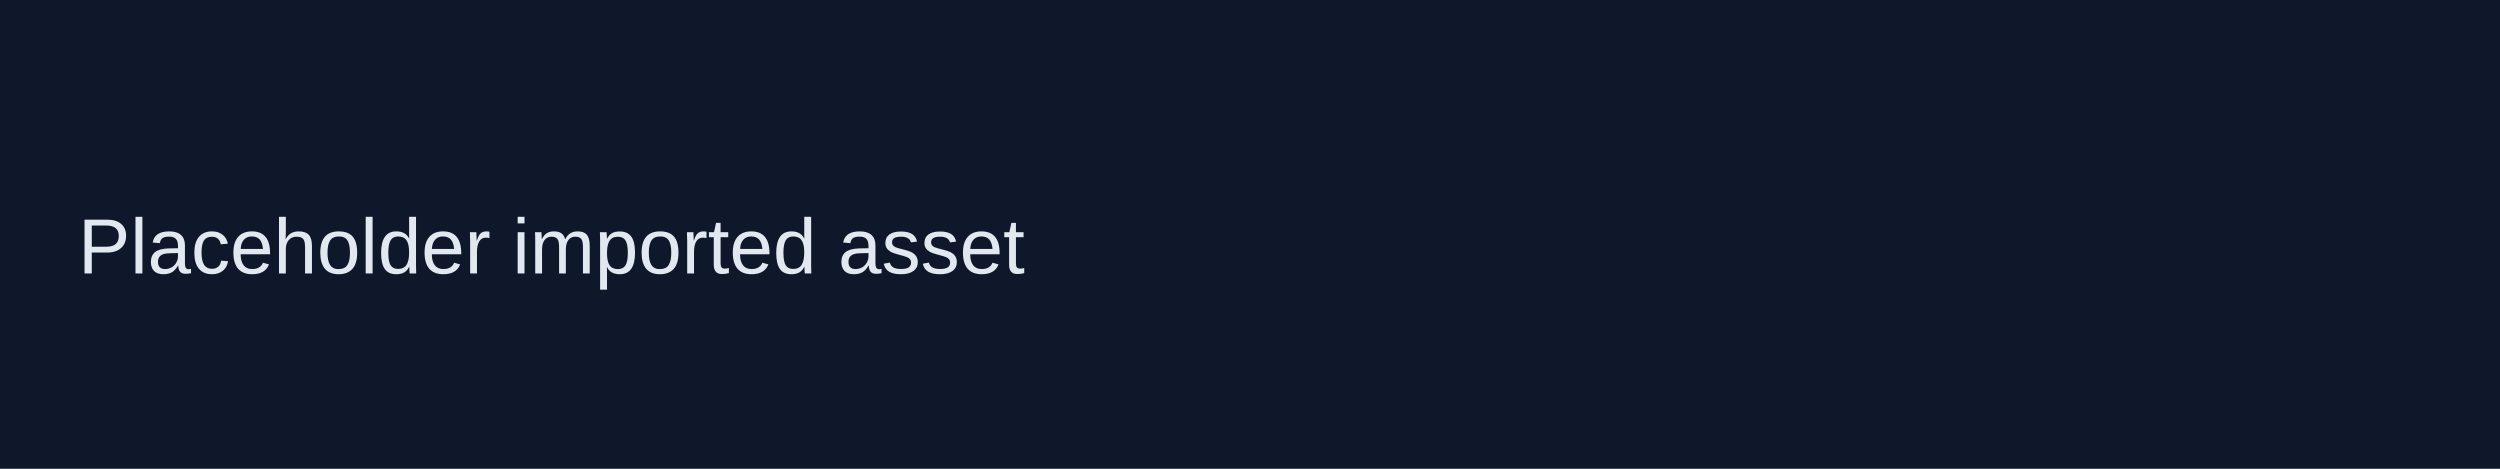
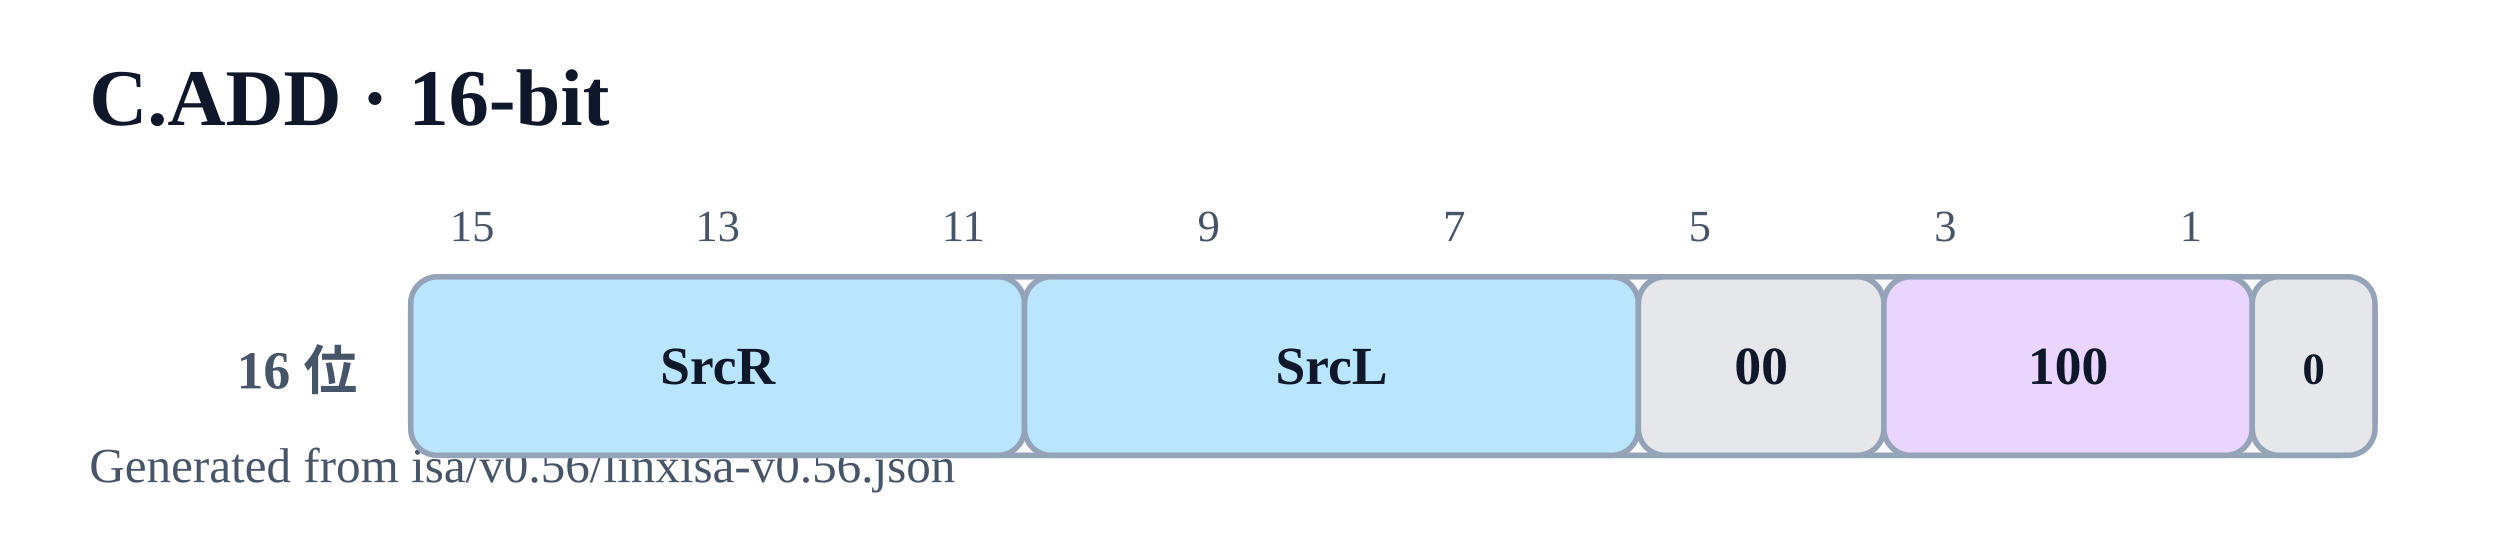
- <svg xmlns="http://www.w3.org/2000/svg" width="640" height="120" viewBox="0 0 640 120">
-   <rect width="640" height="120" fill="#0f172a" />
-   <text x="20" y="70" fill="#e2e8f0" font-family="Arial, sans-serif" font-size="20">Placeholder imported asset</text>
+ <svg xmlns="http://www.w3.org/2000/svg" viewBox="0 0 560 120" width="560" height="120">
+   <rect width="560" height="120" fill="#ffffff" />
+   <text x="20" y="28" font-size="18" font-weight="700" fill="#0f172a">C.ADD · 16-bit</text>
+   <text x="20" y="108" font-size="11" fill="#475569">Generated from isa/v0.56/linxisa-v0.56.json</text>
+   <text x="80" y="87" text-anchor="end" font-size="12" font-weight="700" fill="#475569">16 位</text>
+   <text x="105.75" y="54" text-anchor="middle" font-size="10" fill="#475569">15</text>
+   <text x="160.75" y="54" text-anchor="middle" font-size="10" fill="#475569">13</text>
+   <text x="215.75" y="54" text-anchor="middle" font-size="10" fill="#475569">11</text>
+   <text x="270.75" y="54" text-anchor="middle" font-size="10" fill="#475569">9</text>
+   <text x="325.75" y="54" text-anchor="middle" font-size="10" fill="#475569">7</text>
+   <text x="380.75" y="54" text-anchor="middle" font-size="10" fill="#475569">5</text>
+   <text x="435.75" y="54" text-anchor="middle" font-size="10" fill="#475569">3</text>
+   <text x="490.75" y="54" text-anchor="middle" font-size="10" fill="#475569">1</text>
+   <rect x="92" y="62" width="440" height="40" rx="8" fill="#f8fafc" stroke="#94a3b8" stroke-width="1.25" />
+   <rect x="92" y="62" width="137.5" height="40" rx="6" fill="#bae6fd" stroke="#94a3b8" stroke-width="1.25" />
+   <text x="160.75" y="86" text-anchor="middle" font-size="12" font-weight="600" fill="#0f172a">SrcR</text>
+   <rect x="229.5" y="62" width="137.5" height="40" rx="6" fill="#bae6fd" stroke="#94a3b8" stroke-width="1.25" />
+   <text x="298.25" y="86" text-anchor="middle" font-size="12" font-weight="600" fill="#0f172a">SrcL</text>
+   <rect x="367" y="62" width="55" height="40" rx="6" fill="#e5e7eb" stroke="#94a3b8" stroke-width="1.25" />
+   <text x="394.5" y="86" text-anchor="middle" font-size="12" font-weight="600" fill="#0f172a">00</text>
+   <rect x="422" y="62" width="82.5" height="40" rx="6" fill="#e9d5ff" stroke="#94a3b8" stroke-width="1.25" />
+   <text x="463.25" y="86" text-anchor="middle" font-size="12" font-weight="600" fill="#0f172a">100</text>
+   <rect x="504.5" y="62" width="27.5" height="40" rx="6" fill="#e5e7eb" stroke="#94a3b8" stroke-width="1.25" />
+   <text x="518.25" y="86" text-anchor="middle" font-size="10" font-weight="600" fill="#0f172a">0</text>
</svg>
